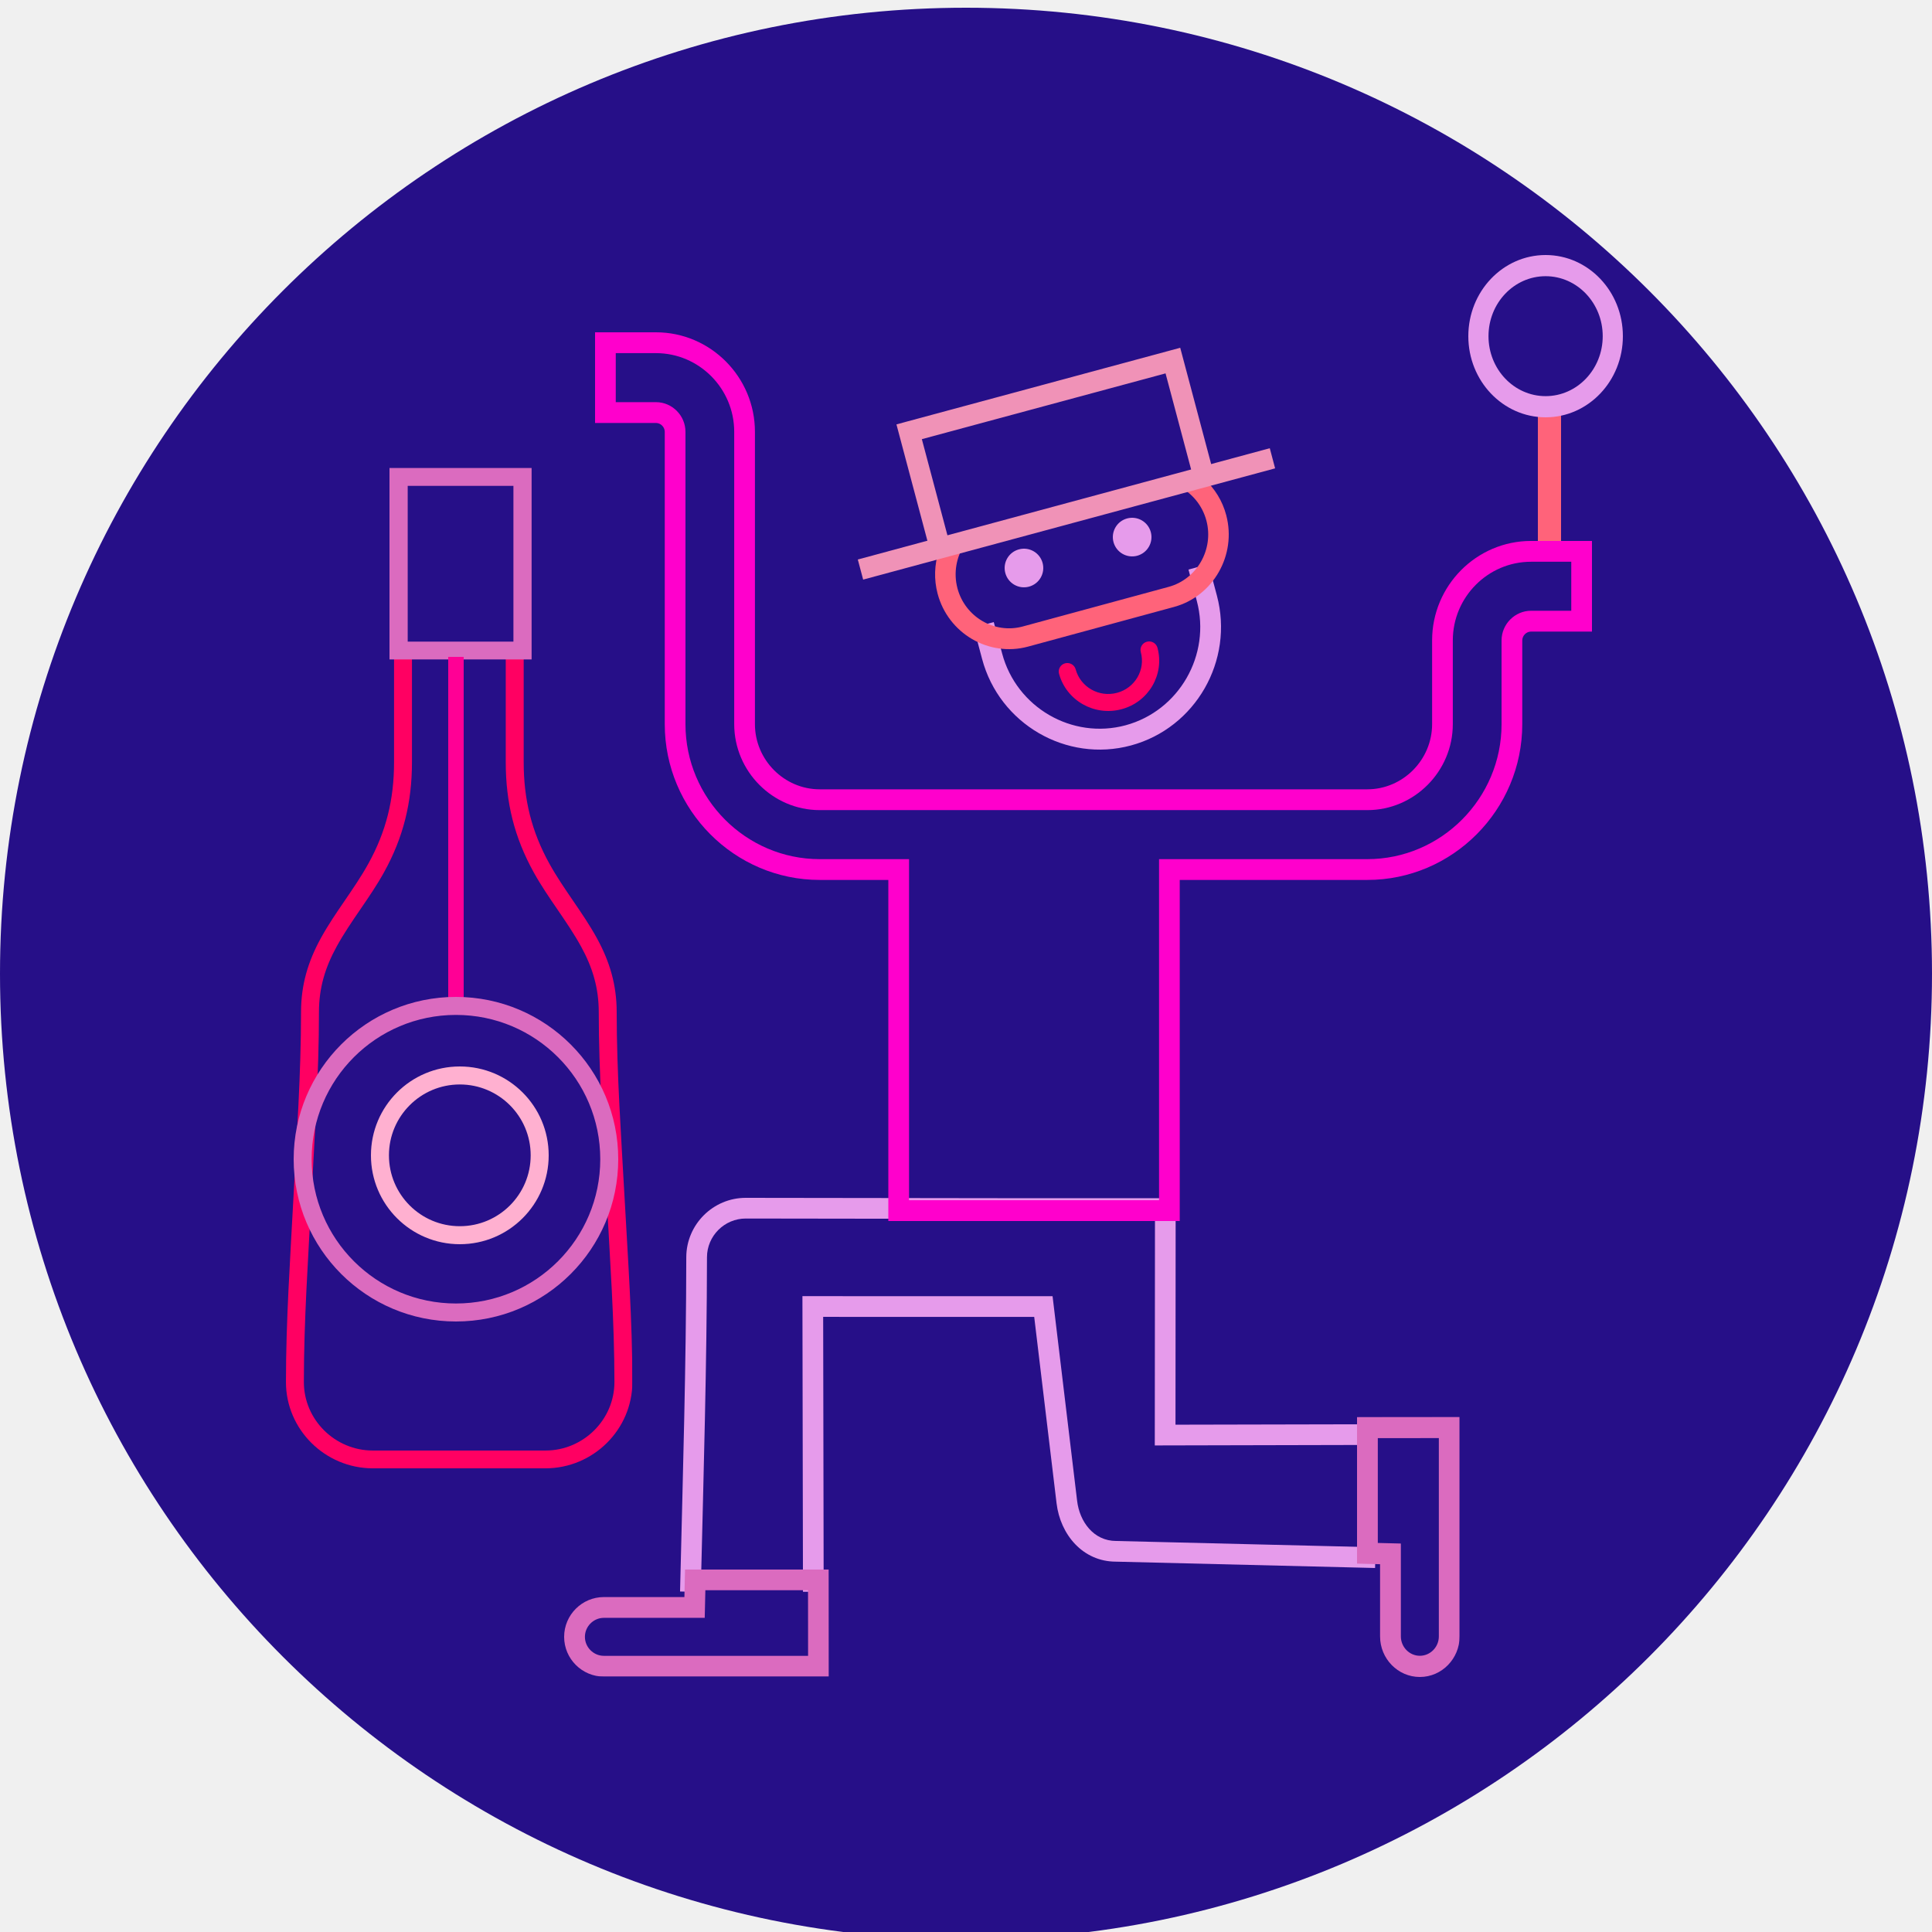
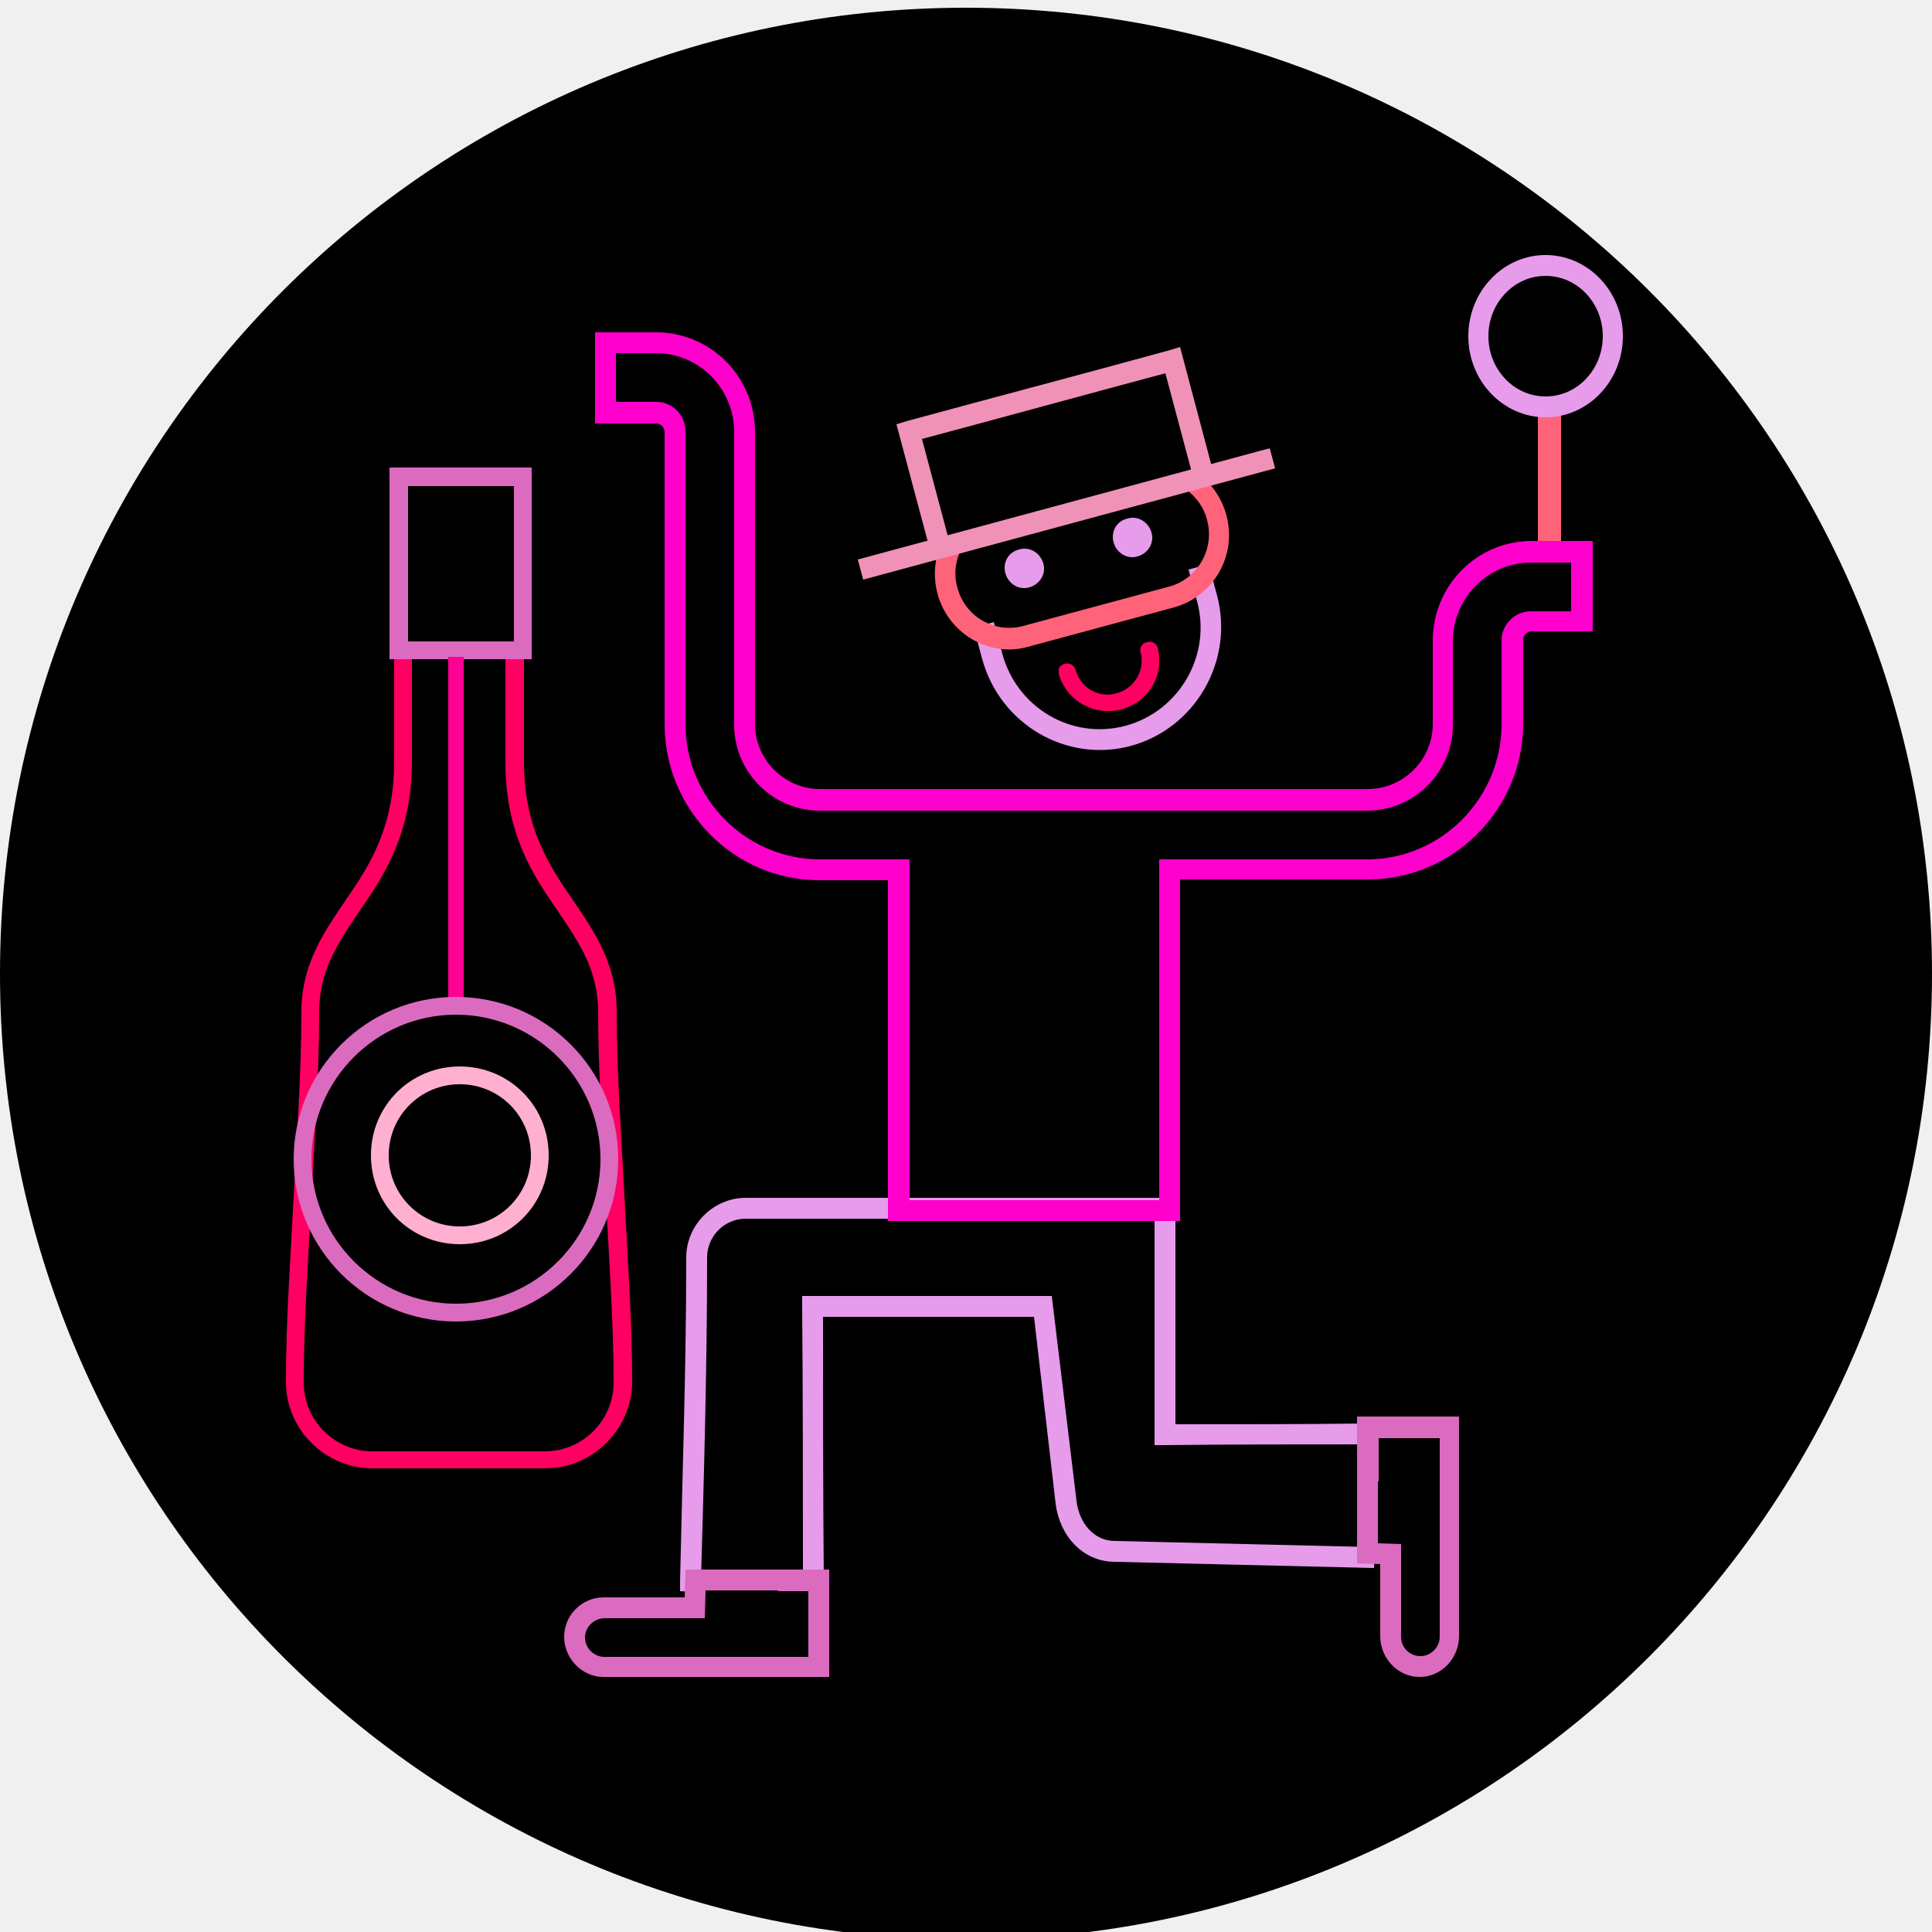
- <svg xmlns="http://www.w3.org/2000/svg" xmlns:xlink="http://www.w3.org/1999/xlink" width="250px" height="250px" viewBox="0 0 250 250" version="1.1">
-   <defs>
-     <polygon id="path-1" points="0.001 0.006 44.828 0.006 44.828 106 0.001 106" />
-     <polygon id="path-3" points="0.398 0.537 18.795 0.537 18.795 25.355 0.398 25.355" />
-     <polygon id="path-5" points="0 129 45 129 45 0 0 0" />
-     <polygon id="path-7" points="0.6 0.341 13.874 0.341 13.874 34 0.6 34" />
-     <polygon id="path-9" points="0 0.085 34.258 0.085 34.258 13.954 0 13.954" />
-     <polygon id="path-11" points="0 184 137 184 137 0 0 0" />
-   </defs>
-   <g id="Artboard-Copy" stroke="none" stroke-width="1" fill="none" fill-rule="evenodd">
-     <circle id="Oval-Copy" fill="#260F88" cx="125" cy="126" r="125" />
+ <svg xmlns="http://www.w3.org/2000/svg" version="1.1" id="Capa_1" x="0px" y="0px" viewBox="0 0 250 250" style="enable-background:new 0 0 250 250;" xml:space="preserve">
+   <style type="text/css">
+ 	.st0{fill-rule:evenodd;clip-rule:evenodd;}
+ 	.st1{filter:url(#Adobe_OpacityMaskFilter);}
+ 	.st2{fill-rule:evenodd;clip-rule:evenodd;fill:#FFFFFF;}
+ 	.st3{mask:url(#mask-2_1_);fill-rule:evenodd;clip-rule:evenodd;fill:#FF0062;}
+ 	.st4{filter:url(#Adobe_OpacityMaskFilter_1_);}
+ 	.st5{mask:url(#mask-4_1_);fill-rule:evenodd;clip-rule:evenodd;fill:#DB6BBF;}
+ 	.st6{filter:url(#Adobe_OpacityMaskFilter_2_);}
+ 	.st7{mask:url(#mask-6_1_);fill-rule:evenodd;clip-rule:evenodd;fill:#FF0095;}
+ 	.st8{filter:url(#Adobe_OpacityMaskFilter_3_);}
+ 	.st9{mask:url(#mask-6_2_);fill-rule:evenodd;clip-rule:evenodd;fill:#FFB0D0;}
+ 	.st10{filter:url(#Adobe_OpacityMaskFilter_4_);}
+ 	.st11{mask:url(#mask-6_3_);fill-rule:evenodd;clip-rule:evenodd;fill:#DB6BBF;}
+ 	.st12{fill-rule:evenodd;clip-rule:evenodd;fill:#E69BEB;}
+ 	.st13{filter:url(#Adobe_OpacityMaskFilter_5_);}
+ 	.st14{mask:url(#mask-8_1_);fill-rule:evenodd;clip-rule:evenodd;fill:#DB6BBF;}
+ 	.st15{filter:url(#Adobe_OpacityMaskFilter_6_);}
+ 	.st16{mask:url(#mask-10_1_);fill-rule:evenodd;clip-rule:evenodd;fill:#DB6BBF;}
+ 	.st17{fill-rule:evenodd;clip-rule:evenodd;fill:#FF00CC;}
+ 	.st18{fill-rule:evenodd;clip-rule:evenodd;fill:#F092B7;}
+ 	.st19{fill-rule:evenodd;clip-rule:evenodd;fill:#FF637A;}
+ 	.st20{filter:url(#Adobe_OpacityMaskFilter_7_);}
+ 	.st21{mask:url(#mask-12_1_);fill-rule:evenodd;clip-rule:evenodd;fill:#FF637A;}
+ 	.st22{filter:url(#Adobe_OpacityMaskFilter_8_);}
+ 	.st23{mask:url(#mask-12_2_);fill-rule:evenodd;clip-rule:evenodd;fill:#E69BEB;}
+ 	.st24{filter:url(#Adobe_OpacityMaskFilter_9_);}
+ 	.st25{mask:url(#mask-12_3_);fill-rule:evenodd;clip-rule:evenodd;fill:#FF0062;}
+ </style>
+   <g id="Artboard-Copy">
+     <circle id="Oval-Copy" class="st0" cx="125" cy="126" r="125" />
    <g id="Group-11" transform="translate(37, 60)">
      <g id="Group-3" transform="translate(0, 24)">
-         <mask id="mask-2" fill="white">
-           <use xlink:href="#path-1" />
+         <g id="Clip-2">
+ 			</g>
+         <defs>
+           <filter id="Adobe_OpacityMaskFilter" filterUnits="userSpaceOnUse" x="0" y="0" width="44.8" height="106">
+             <feColorMatrix type="matrix" values="1 0 0 0 0  0 1 0 0 0  0 0 1 0 0  0 0 0 1 0" />
+           </filter>
+         </defs>
+         <mask maskUnits="userSpaceOnUse" x="0" y="0" width="44.8" height="106" id="mask-2_1_">
+           <g class="st1">
+             <polygon id="path-1_1_" class="st2" points="0,0 44.8,0 44.8,106 0,106      " />
+           </g>
        </mask>
-         <g id="Clip-2" />
-         <path d="M30.765,0.006 L30.765,14.636 C30.765,19.441 31.774,23.577 34.104,27.783 C35.95,31.112 38.399,34.055 40.225,37.376 C41.908,40.439 42.799,43.458 42.799,46.969 C42.799,54.847 43.38,62.963 43.811,70.84 C44.245,78.761 44.828,86.914 44.828,94.838 C44.828,100.975 39.768,106 33.581,106 L11.248,106 C5.061,106 0.001,100.975 0.001,94.838 C0.001,86.904 0.561,78.758 0.98,70.827 C1.395,62.95 1.954,54.85 1.954,46.969 C1.954,43.458 2.844,40.439 4.529,37.376 C6.354,34.055 8.805,31.112 10.651,27.783 C12.981,23.58 13.99,19.441 13.99,14.636 L13.99,0.006 L16.308,0.006 L16.308,14.636 C16.308,19.827 15.201,24.349 12.682,28.895 C10.835,32.226 8.383,35.169 6.566,38.477 C5.068,41.204 4.273,43.847 4.273,46.969 C4.273,54.893 3.714,63.029 3.297,70.95 C2.88,78.836 2.319,86.947 2.319,94.838 C2.319,99.706 6.34,103.699 11.248,103.699 L33.581,103.699 C38.485,103.699 42.507,99.706 42.507,94.838 C42.507,86.957 41.927,78.841 41.495,70.967 C41.063,63.046 40.479,54.89 40.479,46.969 C40.479,43.847 39.686,41.201 38.188,38.477 C36.369,35.169 33.918,32.226 32.071,28.895 C29.551,24.349 28.444,19.831 28.444,14.636 L28.444,0.006 L30.765,0.006 Z" id="Fill-1" fill="#FF0062" mask="url(#mask-2)" />
+         <path id="Fill-1" class="st3" d="M30.8,0v14.6c0,4.8,1,8.9,3.3,13.1c1.8,3.3,4.3,6.3,6.1,9.6c1.7,3.1,2.6,6.1,2.6,9.6     c0,7.9,0.6,16,1,23.9c0.4,7.9,1,16.1,1,24c0,6.1-5.1,11.2-11.2,11.2H11.2C5.1,106,0,101,0,94.8c0-7.9,0.6-16.1,1-24     C1.4,63,2,54.8,2,47c0-3.5,0.9-6.5,2.6-9.6c1.8-3.3,4.3-6.3,6.1-9.6C13,23.6,14,19.4,14,14.6V0h2.3v14.6c0,5.2-1.1,9.7-3.6,14.3     c-1.8,3.3-4.3,6.3-6.1,9.6c-1.5,2.7-2.3,5.4-2.3,8.5c0,7.9-0.6,16.1-1,24c-0.4,7.9-1,16-1,23.9c0,4.9,4,8.9,8.9,8.9h22.3     c4.9,0,8.9-4,8.9-8.9c0-7.9-0.6-16-1-23.9c-0.4-7.9-1-16.1-1-24c0-3.1-0.8-5.8-2.3-8.5c-1.8-3.3-4.3-6.3-6.1-9.6     c-2.5-4.5-3.6-9.1-3.6-14.3V0H30.8z" />
      </g>
      <g id="Group-6" transform="translate(13, 0)">
-         <mask id="mask-4" fill="white">
-           <use xlink:href="#path-3" />
+         <g id="Clip-5">
+ 			</g>
+         <defs>
+           <filter id="Adobe_OpacityMaskFilter_1_" filterUnits="userSpaceOnUse" x="0.4" y="0.5" width="18.4" height="24.8">
+             <feColorMatrix type="matrix" values="1 0 0 0 0  0 1 0 0 0  0 0 1 0 0  0 0 0 1 0" />
+           </filter>
+         </defs>
+         <mask maskUnits="userSpaceOnUse" x="0.4" y="0.5" width="18.4" height="24.8" id="mask-4_1_">
+           <g class="st4">
+             <polygon id="path-3_1_" class="st2" points="0.4,0.5 18.8,0.5 18.8,25.4 0.4,25.4      " />
+           </g>
        </mask>
-         <g id="Clip-5" />
-         <path d="M10.35,25.355 L0.398,25.355 L0.398,0.536 L18.795,0.536 L18.795,25.355 L10.35,25.355 Z M2.757,23.026 L16.437,23.026 L16.437,2.87 L2.757,2.87 L2.757,23.026 Z" id="Fill-4" fill="#DB6BBF" mask="url(#mask-4)" />
+         <path id="Fill-4" class="st5" d="M10.4,25.4h-10V0.5h18.4v24.8H10.4z M2.8,23h13.7V2.9H2.8V23z" />
      </g>
-       <mask id="mask-6" fill="white">
-         <use xlink:href="#path-5" />
+       <g id="Clip-8">
+ 		</g>
+       <defs>
+         <filter id="Adobe_OpacityMaskFilter_2_" filterUnits="userSpaceOnUse" x="21" y="25" width="2" height="46">
+           <feColorMatrix type="matrix" values="1 0 0 0 0  0 1 0 0 0  0 0 1 0 0  0 0 0 1 0" />
+         </filter>
+       </defs>
+       <mask maskUnits="userSpaceOnUse" x="21" y="25" width="2" height="46" id="mask-6_1_">
+         <g class="st6">
+           <polygon id="path-5_1_" class="st2" points="0,129 45,129 45,0 0,0     " />
+         </g>
      </mask>
-       <g id="Clip-8" />
-       <polygon id="Fill-7" fill="#FF0095" mask="url(#mask-6)" points="21 71 23 71 23 25 21 25" />
-       <path d="M22.5,80.329 C27.564,80.329 31.67,84.438 31.67,89.501 C31.67,94.565 27.564,98.67 22.5,98.67 C17.436,98.67 13.329,94.565 13.329,89.501 C13.329,84.438 17.436,80.329 22.5,80.329 M22.5,78 C28.852,78 34,83.148 34,89.501 C34,95.852 28.852,101 22.5,101 C16.149,101 11,95.852 11,89.501 C11,83.148 16.149,78 22.5,78" id="Fill-9" fill="#FFB0D0" mask="url(#mask-6)" />
-       <path d="M22,108.672 C32.314,108.672 40.674,100.313 40.674,90.001 C40.674,79.687 32.314,71.33 22,71.33 C11.686,71.33 3.326,79.687 3.326,90.001 C3.326,100.313 11.686,108.672 22,108.672 M22,111 C33.599,111 43,101.598 43,90.001 C43,78.402 33.599,69 22,69 C10.401,69 1,78.402 1,90.001 C1,101.598 10.401,111 22,111" id="Fill-10" fill="#DB6BBF" mask="url(#mask-6)" />
+       <polygon id="Fill-7" class="st7" points="21,71 23,71 23,25 21,25   " />
+       <defs>
+         <filter id="Adobe_OpacityMaskFilter_3_" filterUnits="userSpaceOnUse" x="11" y="78" width="23" height="23">
+           <feColorMatrix type="matrix" values="1 0 0 0 0  0 1 0 0 0  0 0 1 0 0  0 0 0 1 0" />
+         </filter>
+       </defs>
+       <mask maskUnits="userSpaceOnUse" x="11" y="78" width="23" height="23" id="mask-6_2_">
+         <g class="st8">
+           <polygon id="path-5_2_" class="st2" points="0,129 45,129 45,0 0,0     " />
+         </g>
+       </mask>
+       <path id="Fill-9" class="st9" d="M22.5,80.3c5.1,0,9.2,4.1,9.2,9.2c0,5.1-4.1,9.2-9.2,9.2s-9.2-4.1-9.2-9.2    C13.3,84.4,17.4,80.3,22.5,80.3 M22.5,78C28.9,78,34,83.1,34,89.5c0,6.4-5.1,11.5-11.5,11.5C16.1,101,11,95.9,11,89.5    C11,83.1,16.1,78,22.5,78" />
+       <defs>
+         <filter id="Adobe_OpacityMaskFilter_4_" filterUnits="userSpaceOnUse" x="1" y="69" width="42" height="42">
+           <feColorMatrix type="matrix" values="1 0 0 0 0  0 1 0 0 0  0 0 1 0 0  0 0 0 1 0" />
+         </filter>
+       </defs>
+       <mask maskUnits="userSpaceOnUse" x="1" y="69" width="42" height="42" id="mask-6_3_">
+         <g class="st10">
+           <polygon id="path-5_3_" class="st2" points="0,129 45,129 45,0 0,0     " />
+         </g>
+       </mask>
+       <path id="Fill-10" class="st11" d="M22,108.7c10.3,0,18.7-8.4,18.7-18.7c0-10.3-8.4-18.7-18.7-18.7S3.3,79.7,3.3,90    C3.3,100.3,11.7,108.7,22,108.7 M22,111c11.6,0,21-9.4,21-21c0-11.6-9.4-21-21-21S1,78.4,1,90C1,101.6,10.4,111,22,111" />
    </g>
    <g id="Group-27" transform="translate(73, 33)">
-       <path d="M60.826,137.406 C51.724,137.406 42.62,137.413 33.517,137.403 C33.532,148.809 33.565,160.221 33.58,171.627 L33.582,172.968 L30.904,172.973 L30.902,171.631 C30.887,159.775 30.852,147.918 30.836,136.06 L30.834,134.718 L32.176,134.721 C42.123,134.734 52.069,134.729 62.013,134.729 L63.202,134.729 L66.38,161.218 C66.7,163.894 68.504,166.396 71.425,166.401 L105,167.216 L104.934,169.898 L71.394,169.077 C67.121,169.075 64.206,165.577 63.72,161.535 L60.826,137.406 Z M59.355,124.727 L59.355,124.727 L23.504,124.677 C20.749,124.674 18.486,126.927 18.483,129.686 C18.463,143.68 18.043,157.67 17.708,171.662 L17.676,173 L15,172.939 L15.032,171.599 C15.367,157.629 15.785,143.656 15.805,129.682 C15.813,125.45 19.276,121.992 23.509,122 L58.152,122.046 L79.129,122.046 L79.129,123.389 C79.129,132.71 79.121,142.033 79.108,151.354 C87.281,151.335 95.454,151.312 103.628,151.301 L104.965,151.297 L104.972,153.977 L103.631,153.977 C95.011,153.992 86.392,154.019 77.772,154.036 L76.428,154.039 L76.43,152.693 C76.443,143.371 76.453,134.049 76.453,124.727 L59.355,124.727 Z" id="Fill-1" fill="#E69BEB" />
+       <path id="Fill-1_1_" class="st12" d="M60.8,137.4c-9.1,0-18.2,0-27.3,0c0,11.4,0,22.8,0.1,34.2l0,1.3l-2.7,0l0-1.3    c0-11.9,0-23.7-0.1-35.6l0-1.3l1.3,0c9.9,0,19.9,0,29.8,0h1.2l3.2,26.5c0.3,2.7,2.1,5.2,5,5.2l33.6,0.8l-0.1,2.7l-33.5-0.8    c-4.3,0-7.2-3.5-7.7-7.5L60.8,137.4z M59.4,124.7L59.4,124.7l-35.9,0c-2.8,0-5,2.3-5,5c0,14-0.4,28-0.8,42l0,1.3l-2.7-0.1l0-1.3    c0.3-14,0.8-27.9,0.8-41.9c0-4.2,3.5-7.7,7.7-7.7l34.6,0h21v1.3c0,9.3,0,18.6,0,28c8.2,0,16.3,0,24.5-0.1l1.3,0l0,2.7h-1.3    c-8.6,0-17.2,0-25.9,0.1l-1.3,0l0-1.3c0-9.3,0-18.6,0-28H59.4z" />
      <g id="Group-5" transform="translate(102, 150)">
-         <mask id="mask-8" fill="white">
-           <use xlink:href="#path-7" />
+         <g id="Clip-4">
+ 			</g>
+         <defs>
+           <filter id="Adobe_OpacityMaskFilter_5_" filterUnits="userSpaceOnUse" x="0.6" y="0.3" width="13.3" height="33.7">
+             <feColorMatrix type="matrix" values="1 0 0 0 0  0 1 0 0 0  0 0 1 0 0  0 0 0 1 0" />
+           </filter>
+         </defs>
+         <mask maskUnits="userSpaceOnUse" x="0.6" y="0.3" width="13.3" height="33.7" id="mask-8_1_">
+           <g class="st13">
+             <polygon id="path-7_1_" class="st2" points="0.6,0.3 13.9,0.3 13.9,34 0.6,34      " />
+           </g>
        </mask>
-         <g id="Clip-4" />
-         <path d="M3.288,8.654 L3.288,16.657 L6.271,16.732 L6.271,28.749 C6.271,30.128 7.38,31.258 8.728,31.258 C10.078,31.258 11.186,30.128 11.186,28.749 L11.186,3.088 C8.553,3.088 5.921,3.091 3.288,3.095 L3.288,8.654 Z M3.581,19.408 L0.6,19.331 L0.6,0.358 L1.941,0.352 C5.471,0.346 8.999,0.341 12.531,0.341 L13.874,0.341 L13.874,28.749 C13.874,31.643 11.561,34.001 8.728,34.001 C5.894,34.001 3.581,31.643 3.581,28.749 L3.581,19.408 Z" id="Fill-3" fill="#DB6BBF" mask="url(#mask-8)" />
+         <path id="Fill-3" class="st14" d="M3.3,8.7v8l3,0.1v12c0,1.4,1.1,2.5,2.5,2.5c1.3,0,2.5-1.1,2.5-2.5V3.1c-2.6,0-5.3,0-7.9,0V8.7z      M3.6,19.4l-3-0.1v-19l1.3,0c3.5,0,7.1,0,10.6,0h1.3v28.4c0,2.9-2.3,5.3-5.1,5.3s-5.1-2.4-5.1-5.3V19.4z" />
      </g>
      <g id="Group-8" transform="translate(0, 170)">
-         <mask id="mask-10" fill="white">
-           <use xlink:href="#path-9" />
+         <g id="Clip-7">
+ 			</g>
+         <defs>
+           <filter id="Adobe_OpacityMaskFilter_6_" filterUnits="userSpaceOnUse" x="0" y="0.1" width="34.3" height="13.9">
+             <feColorMatrix type="matrix" values="1 0 0 0 0  0 1 0 0 0  0 0 1 0 0  0 0 0 1 0" />
+           </filter>
+         </defs>
+         <mask maskUnits="userSpaceOnUse" x="0" y="0.1" width="34.3" height="13.9" id="mask-10_1_">
+           <g class="st15">
+             <polygon id="path-9_1_" class="st2" points="0,0.1 34.3,0.1 34.3,14 0,14      " />
+           </g>
        </mask>
-         <g id="Clip-7" />
-         <path d="M27.698,2.773 L18.273,2.773 L18.191,6.348 L5.144,6.348 C3.798,6.348 2.688,7.458 2.688,8.807 C2.688,10.153 3.798,11.265 5.144,11.265 L31.566,11.265 C31.566,8.434 31.564,5.605 31.559,2.773 L27.698,2.773 Z M15.561,3.659 L15.643,0.085 L34.246,0.085 L34.248,1.425 C34.253,5.155 34.258,8.883 34.258,12.608 L34.258,13.954 L5.144,13.954 C2.311,13.954 -0.001,11.642 -0.001,8.807 C-0.001,5.973 2.311,3.659 5.144,3.659 L15.561,3.659 Z" id="Fill-6" fill="#DB6BBF" mask="url(#mask-10)" />
+         <path id="Fill-6" class="st16" d="M27.7,2.8h-9.4l-0.1,3.6h-13c-1.3,0-2.5,1.1-2.5,2.5c0,1.3,1.1,2.5,2.5,2.5h26.4     c0-2.8,0-5.7,0-8.5H27.7z M15.6,3.7l0.1-3.6h18.6l0,1.3c0,3.7,0,7.5,0,11.2V14H5.1C2.3,14,0,11.6,0,8.8C0,6,2.3,3.7,5.1,3.7H15.6     z" />
      </g>
-       <path d="M15.698,30.587 L15.698,60.704 C15.698,70.32 23.511,78.173 33.073,78.173 L44.629,78.173 L44.629,122.305 L76.98,122.305 L76.98,78.173 L103.927,78.173 C113.487,78.173 121.302,70.317 121.302,60.704 L121.302,49.868 C121.302,47.767 123.026,46.033 125.116,46.033 L130.321,46.033 L130.321,39.69 L125.116,39.69 C119.542,39.69 114.993,44.262 114.993,49.868 L114.993,60.704 C114.993,66.816 110.005,71.829 103.927,71.829 L33.073,71.829 C26.995,71.829 22.007,66.816 22.007,60.704 L22.007,22.874 C22.007,17.27 17.458,12.695 11.884,12.695 L6.679,12.695 L6.679,19.039 L11.884,19.039 C13.975,19.039 15.698,20.769 15.698,22.874 L15.698,30.587 Z M79.657,80.864 L79.657,125 L41.95,125 L41.95,80.864 L33.073,80.864 C22.032,80.864 13.019,71.806 13.019,60.704 L13.019,22.874 C13.019,22.26 12.495,21.731 11.884,21.731 L4,21.731 L4,10 L11.884,10 C18.937,10 24.688,15.783 24.688,22.874 L24.688,60.704 C24.688,65.329 28.472,69.137 33.073,69.137 L103.927,69.137 C108.528,69.137 112.314,65.329 112.314,60.704 L112.314,49.868 C112.314,42.777 118.063,36.998 125.116,36.998 L133,36.998 L133,48.725 L125.116,48.725 C124.505,48.725 123.981,49.254 123.981,49.868 L123.981,60.704 C123.981,71.802 114.966,80.864 103.927,80.864 L79.657,80.864 Z" id="Fill-9" fill="#FF00CC" />
-       <path d="M77.822,15.316 C67.309,18.151 56.798,20.987 46.287,23.827 L49.872,37.301 L47.278,38 L43,21.917 L44.296,21.565 C55.672,18.495 67.048,15.422 78.424,12.352 L79.72,12 L84,28.088 L81.408,28.79 L77.822,15.316 Z" id="Fill-11" fill="#F092B7" />
-       <path d="M55.592,47.497 L56.676,51.564 C58.533,58.539 65.723,62.717 72.648,60.851 C79.575,58.979 83.727,51.74 81.87,44.768 L80.79,40.699 L83.381,40 L84.466,44.068 C86.704,52.483 81.702,61.206 73.344,63.462 C64.986,65.716 56.321,60.678 54.082,52.265 L53,48.195 L55.592,47.497 Z" id="Fill-13" fill="#E69BEB" />
-       <path d="M82.855,29 C84.178,30.211 85.183,31.802 85.675,33.668 C87.036,38.82 83.997,44.161 78.913,45.539 L60.034,50.669 C54.953,52.052 49.686,48.969 48.324,43.815 C47.832,41.95 47.917,40.063 48.466,38.342 L51.823,37.431 C50.762,39.051 50.36,41.106 50.892,43.119 C51.876,46.837 55.681,49.063 59.346,48.066 L78.226,42.939 C81.891,41.943 84.09,38.08 83.109,34.368 C82.575,32.355 81.214,30.779 79.498,29.915 L82.855,29 Z" id="Fill-15" fill="#FF637A" />
-       <path d="M72.852,34.085 C74.188,33.73 75.557,34.521 75.914,35.855 C76.271,37.187 75.48,38.556 74.148,38.914 C72.814,39.271 71.444,38.479 71.086,37.146 C70.729,35.814 71.52,34.44 72.852,34.085" id="Fill-17" fill="#E69BEB" />
-       <polygon id="Fill-19" fill="#F092B7" points="38 39.4 91.309 25 92 27.605 38.692 42" />
-       <path d="M58.853,38.087 C60.186,37.727 61.557,38.518 61.914,39.852 C62.272,41.185 61.479,42.557 60.147,42.914 C58.813,43.271 57.442,42.481 57.086,41.146 C56.728,39.812 57.521,38.442 58.853,38.087" id="Fill-21" fill="#E69BEB" />
-       <mask id="mask-12" fill="white">
-         <use xlink:href="#path-11" />
+       <path id="Fill-9_1_" class="st17" d="M15.7,30.6v30.1c0,9.6,7.8,17.5,17.4,17.5h11.6v44.1H77V78.2h26.9c9.6,0,17.4-7.9,17.4-17.5    V49.9c0-2.1,1.7-3.8,3.8-3.8h5.2v-6.3h-5.2c-5.6,0-10.1,4.6-10.1,10.2v10.8c0,6.1-5,11.1-11.1,11.1H33.1c-6.1,0-11.1-5-11.1-11.1    V22.9c0-5.6-4.5-10.2-10.1-10.2H6.7V19h5.2c2.1,0,3.8,1.7,3.8,3.8V30.6z M79.7,80.9V125H41.9V80.9h-8.9C22,80.9,13,71.8,13,60.7    V22.9c0-0.6-0.5-1.1-1.1-1.1H4V10h7.9c7.1,0,12.8,5.8,12.8,12.9v37.8c0,4.6,3.8,8.4,8.4,8.4h70.9c4.6,0,8.4-3.8,8.4-8.4V49.9    c0-7.1,5.7-12.9,12.8-12.9h7.9v11.7h-7.9c-0.6,0-1.1,0.5-1.1,1.1v10.8c0,11.1-9,20.2-20.1,20.2H79.7z" />
+       <path id="Fill-11" class="st18" d="M77.8,15.3c-10.5,2.8-21,5.7-31.5,8.5l3.6,13.5L47.3,38L43,21.9l1.3-0.4    c11.4-3.1,22.8-6.1,34.1-9.2l1.3-0.4L84,28.1l-2.6,0.7L77.8,15.3z" />
+       <path id="Fill-13" class="st12" d="M55.6,47.5l1.1,4.1c1.9,7,9,11.2,16,9.3c6.9-1.9,11.1-9.1,9.2-16.1l-1.1-4.1l2.6-0.7l1.1,4.1    c2.2,8.4-2.8,17.1-11.1,19.4c-8.4,2.3-17-2.8-19.3-11.2L53,48.2L55.6,47.5z" />
+       <path id="Fill-15" class="st19" d="M82.9,29c1.3,1.2,2.3,2.8,2.8,4.7c1.4,5.2-1.7,10.5-6.8,11.9L60,50.7    C55,52.1,49.7,49,48.3,43.8c-0.5-1.9-0.4-3.8,0.1-5.5l3.4-0.9c-1.1,1.6-1.5,3.7-0.9,5.7c1,3.7,4.8,5.9,8.5,4.9l18.9-5.1    c3.7-1,5.9-4.9,4.9-8.6c-0.5-2-1.9-3.6-3.6-4.5L82.9,29z" />
+       <path id="Fill-17" class="st12" d="M72.9,34.1c1.3-0.4,2.7,0.4,3.1,1.8c0.4,1.3-0.4,2.7-1.8,3.1c-1.3,0.4-2.7-0.4-3.1-1.8    C70.7,35.8,71.5,34.4,72.9,34.1" />
+       <polygon id="Fill-19" class="st18" points="38,39.4 91.3,25 92,27.6 38.7,42   " />
+       <path id="Fill-21" class="st12" d="M58.9,38.1c1.3-0.4,2.7,0.4,3.1,1.8c0.4,1.3-0.4,2.7-1.8,3.1c-1.3,0.4-2.7-0.4-3.1-1.8    C56.7,39.8,57.5,38.4,58.9,38.1" />
+       <g id="Clip-24">
+ 		</g>
+       <defs>
+         <filter id="Adobe_OpacityMaskFilter_7_" filterUnits="userSpaceOnUse" x="126" y="20" width="3" height="17">
+           <feColorMatrix type="matrix" values="1 0 0 0 0  0 1 0 0 0  0 0 1 0 0  0 0 0 1 0" />
+         </filter>
+       </defs>
+       <mask maskUnits="userSpaceOnUse" x="126" y="20" width="3" height="17" id="mask-12_1_">
+         <g class="st20">
+           <polygon id="path-11_1_" class="st2" points="0,184 137,184 137,0 0,0     " />
+         </g>
      </mask>
-       <g id="Clip-24" />
-       <polygon id="Fill-23" fill="#FF637A" mask="url(#mask-12)" points="126 37 129 37 129 20 126 20" />
-       <path d="M119.611,10.502 C119.611,14.785 122.918,18.26 127.001,18.26 C131.082,18.26 134.391,14.785 134.391,10.502 C134.391,6.215 131.082,2.74 127.001,2.74 C122.918,2.74 119.611,6.215 119.611,10.502 M117,10.502 C117,16.302 121.479,21 127.001,21 C132.524,21 137,16.302 137,10.502 C137,4.701 132.524,0 127.001,0 C121.479,0 117,4.701 117,10.502" id="Fill-25" fill="#E69BEB" mask="url(#mask-12)" />
-       <path d="M76.774,50.815 C77.716,54.281 75.63,57.848 72.111,58.776 C68.595,59.708 64.98,57.645 64.038,54.179 C63.878,53.595 64.233,52.99 64.826,52.831 C65.419,52.678 66.032,53.027 66.19,53.609 C66.814,55.907 69.206,57.27 71.534,56.654 C73.862,56.039 75.244,53.68 74.62,51.382 C74.462,50.796 74.816,50.192 75.409,50.039 C76.001,49.879 76.613,50.229 76.774,50.815" id="Fill-26" fill="#FF0062" mask="url(#mask-12)" />
+       <polygon id="Fill-23" class="st21" points="126,37 129,37 129,20 126,20   " />
+       <defs>
+         <filter id="Adobe_OpacityMaskFilter_8_" filterUnits="userSpaceOnUse" x="117" y="0" width="20" height="21">
+           <feColorMatrix type="matrix" values="1 0 0 0 0  0 1 0 0 0  0 0 1 0 0  0 0 0 1 0" />
+         </filter>
+       </defs>
+       <mask maskUnits="userSpaceOnUse" x="117" y="0" width="20" height="21" id="mask-12_2_">
+         <g class="st22">
+           <polygon id="path-11_2_" class="st2" points="0,184 137,184 137,0 0,0     " />
+         </g>
+       </mask>
+       <path id="Fill-25" class="st23" d="M119.6,10.5c0,4.3,3.3,7.8,7.4,7.8c4.1,0,7.4-3.5,7.4-7.8c0-4.3-3.3-7.8-7.4-7.8    C122.9,2.7,119.6,6.2,119.6,10.5 M117,10.5c0,5.8,4.5,10.5,10,10.5c5.5,0,10-4.7,10-10.5S132.5,0,127,0C121.5,0,117,4.7,117,10.5" />
+       <defs>
+         <filter id="Adobe_OpacityMaskFilter_9_" filterUnits="userSpaceOnUse" x="64" y="50" width="13" height="9">
+           <feColorMatrix type="matrix" values="1 0 0 0 0  0 1 0 0 0  0 0 1 0 0  0 0 0 1 0" />
+         </filter>
+       </defs>
+       <mask maskUnits="userSpaceOnUse" x="64" y="50" width="13" height="9" id="mask-12_3_">
+         <g class="st24">
+           <polygon id="path-11_3_" class="st2" points="0,184 137,184 137,0 0,0     " />
+         </g>
+       </mask>
+       <path id="Fill-26" class="st25" d="M76.8,50.8c0.9,3.5-1.1,7-4.7,8c-3.5,0.9-7.1-1.1-8.1-4.6c-0.2-0.6,0.2-1.2,0.8-1.3    c0.6-0.2,1.2,0.2,1.4,0.8c0.6,2.3,3,3.7,5.3,3c2.3-0.6,3.7-3,3.1-5.3c-0.2-0.6,0.2-1.2,0.8-1.3C76,49.9,76.6,50.2,76.8,50.8" />
    </g>
  </g>
</svg>
